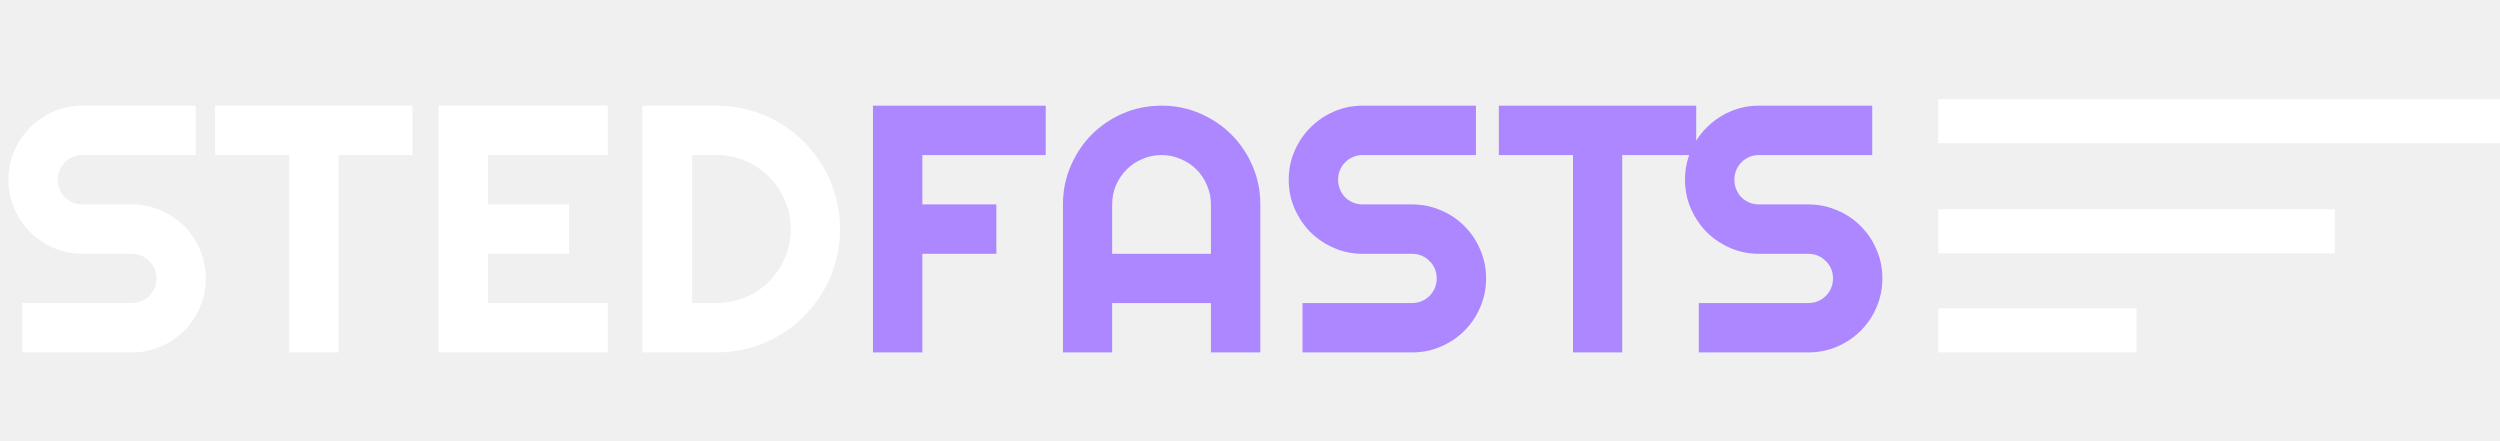
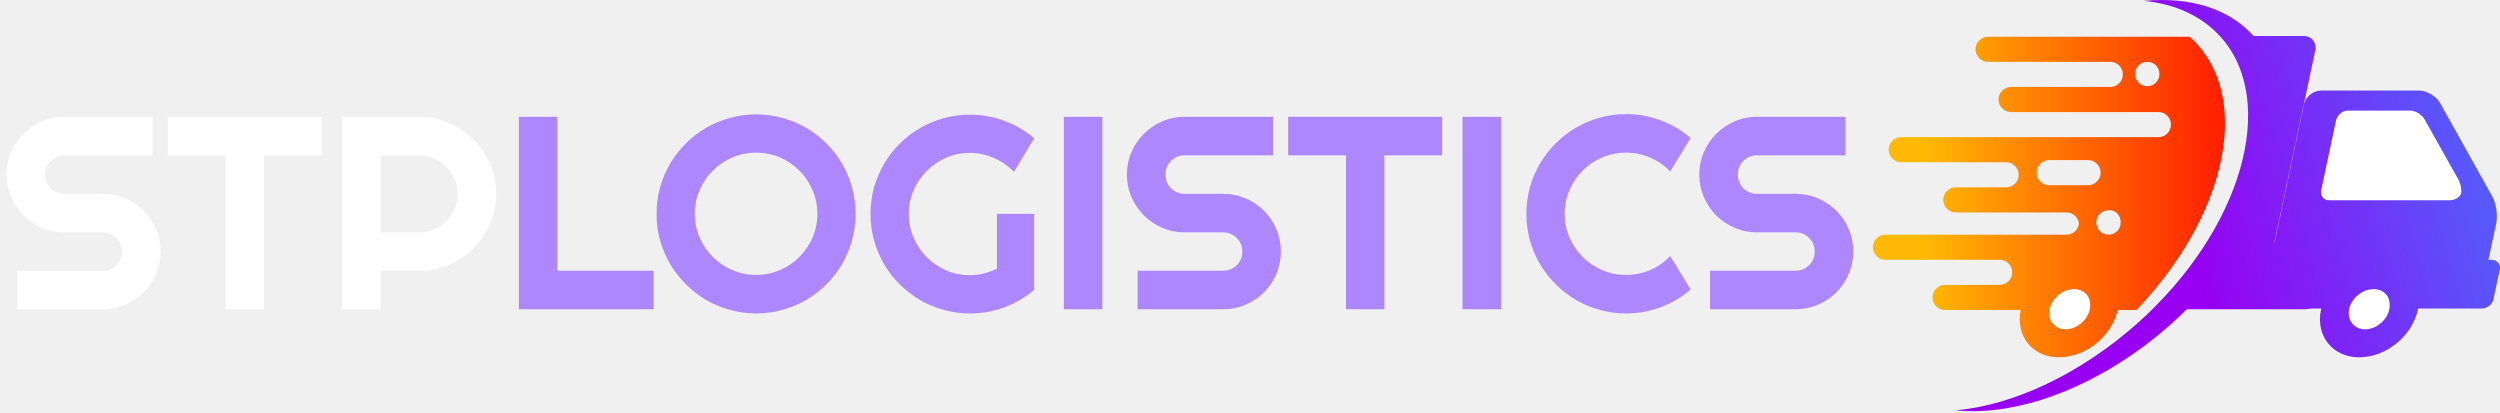
- <svg xmlns="http://www.w3.org/2000/svg" width="227" height="40" viewBox="0 0 227 40" fill="none">
-   <path d="M0.766 16.312C0.766 15.385 0.943 14.516 1.297 13.703C1.651 12.891 2.13 12.182 2.734 11.578C3.349 10.963 4.062 10.479 4.875 10.125C5.688 9.771 6.557 9.594 7.484 9.594H17.766V14.078H7.484C7.172 14.078 6.88 14.135 6.609 14.25C6.339 14.365 6.099 14.526 5.891 14.734C5.693 14.932 5.536 15.167 5.422 15.438C5.307 15.708 5.25 16 5.25 16.312C5.25 16.625 5.307 16.922 5.422 17.203C5.536 17.474 5.693 17.713 5.891 17.922C6.099 18.12 6.339 18.276 6.609 18.391C6.88 18.505 7.172 18.562 7.484 18.562H11.969C12.896 18.562 13.766 18.74 14.578 19.094C15.401 19.438 16.115 19.917 16.719 20.531C17.333 21.135 17.812 21.849 18.156 22.672C18.51 23.484 18.688 24.354 18.688 25.281C18.688 26.208 18.51 27.078 18.156 27.891C17.812 28.703 17.333 29.417 16.719 30.031C16.115 30.635 15.401 31.115 14.578 31.469C13.766 31.823 12.896 32 11.969 32H2.016V27.516H11.969C12.281 27.516 12.573 27.458 12.844 27.344C13.115 27.229 13.349 27.073 13.547 26.875C13.755 26.667 13.917 26.427 14.031 26.156C14.146 25.885 14.203 25.594 14.203 25.281C14.203 24.969 14.146 24.677 14.031 24.406C13.917 24.135 13.755 23.901 13.547 23.703C13.349 23.495 13.115 23.333 12.844 23.219C12.573 23.104 12.281 23.047 11.969 23.047H7.484C6.557 23.047 5.688 22.87 4.875 22.516C4.062 22.162 3.349 21.682 2.734 21.078C2.13 20.463 1.651 19.75 1.297 18.938C0.943 18.115 0.766 17.24 0.766 16.312ZM30.734 32H26.266V14.078H19.531V9.594H37.453V14.078H30.734V32ZM55.188 32H39.828V9.594H55.188V14.078H44.312V18.562H51.672V23.047H44.312V27.516H55.188V32ZM76.281 20.797C76.281 21.828 76.146 22.823 75.875 23.781C75.615 24.729 75.24 25.62 74.75 26.453C74.26 27.276 73.677 28.031 73 28.719C72.323 29.396 71.568 29.979 70.734 30.469C69.901 30.958 69.005 31.338 68.047 31.609C67.099 31.87 66.109 32 65.078 32H58.328V9.594H65.078C66.109 9.594 67.099 9.729 68.047 10C69.005 10.26 69.901 10.635 70.734 11.125C71.568 11.615 72.323 12.203 73 12.891C73.677 13.568 74.26 14.323 74.75 15.156C75.24 15.979 75.615 16.87 75.875 17.828C76.146 18.776 76.281 19.766 76.281 20.797ZM71.797 20.797C71.797 19.87 71.62 19 71.266 18.188C70.922 17.375 70.443 16.667 69.828 16.062C69.224 15.448 68.51 14.963 67.688 14.609C66.875 14.255 66.005 14.078 65.078 14.078H62.844V27.516H65.078C66.005 27.516 66.875 27.344 67.688 27C68.51 26.646 69.224 26.167 69.828 25.562C70.443 24.948 70.922 24.234 71.266 23.422C71.62 22.599 71.797 21.724 71.797 20.797Z" fill="white" />
-   <path d="M83.75 32H79.266V9.594H94.953V14.078H83.75V18.562H90.469V23.047H83.75V32ZM109.953 23.047V18.562C109.953 17.948 109.833 17.37 109.594 16.828C109.365 16.276 109.047 15.797 108.641 15.391C108.234 14.984 107.755 14.667 107.203 14.438C106.661 14.198 106.083 14.078 105.469 14.078C104.854 14.078 104.271 14.198 103.719 14.438C103.177 14.667 102.703 14.984 102.297 15.391C101.891 15.797 101.568 16.276 101.328 16.828C101.099 17.37 100.984 17.948 100.984 18.562V23.047H109.953ZM114.438 32H109.953V27.516H100.984V32H96.516V18.562C96.516 17.323 96.75 16.162 97.219 15.078C97.688 13.984 98.323 13.031 99.125 12.219C99.938 11.406 100.885 10.766 101.969 10.297C103.062 9.828 104.229 9.594 105.469 9.594C106.708 9.594 107.87 9.828 108.953 10.297C110.047 10.766 111 11.406 111.812 12.219C112.625 13.031 113.266 13.984 113.734 15.078C114.203 16.162 114.438 17.323 114.438 18.562V32ZM117.016 16.312C117.016 15.385 117.193 14.516 117.547 13.703C117.901 12.891 118.38 12.182 118.984 11.578C119.599 10.963 120.312 10.479 121.125 10.125C121.938 9.771 122.807 9.594 123.734 9.594H134.016V14.078H123.734C123.422 14.078 123.13 14.135 122.859 14.25C122.589 14.365 122.349 14.526 122.141 14.734C121.943 14.932 121.786 15.167 121.672 15.438C121.557 15.708 121.5 16 121.5 16.312C121.5 16.625 121.557 16.922 121.672 17.203C121.786 17.474 121.943 17.713 122.141 17.922C122.349 18.12 122.589 18.276 122.859 18.391C123.13 18.505 123.422 18.562 123.734 18.562H128.219C129.146 18.562 130.016 18.74 130.828 19.094C131.651 19.438 132.365 19.917 132.969 20.531C133.583 21.135 134.062 21.849 134.406 22.672C134.76 23.484 134.938 24.354 134.938 25.281C134.938 26.208 134.76 27.078 134.406 27.891C134.062 28.703 133.583 29.417 132.969 30.031C132.365 30.635 131.651 31.115 130.828 31.469C130.016 31.823 129.146 32 128.219 32H118.266V27.516H128.219C128.531 27.516 128.823 27.458 129.094 27.344C129.365 27.229 129.599 27.073 129.797 26.875C130.005 26.667 130.167 26.427 130.281 26.156C130.396 25.885 130.453 25.594 130.453 25.281C130.453 24.969 130.396 24.677 130.281 24.406C130.167 24.135 130.005 23.901 129.797 23.703C129.599 23.495 129.365 23.333 129.094 23.219C128.823 23.104 128.531 23.047 128.219 23.047H123.734C122.807 23.047 121.938 22.87 121.125 22.516C120.312 22.162 119.599 21.682 118.984 21.078C118.38 20.463 117.901 19.75 117.547 18.938C117.193 18.115 117.016 17.24 117.016 16.312ZM147.297 32H142.828V14.078H136.094V9.594H154.016V14.078H147.297V32ZM152.998 16.312C152.998 15.385 153.175 14.516 153.529 13.703C153.884 12.891 154.363 12.182 154.967 11.578C155.581 10.963 156.295 10.479 157.107 10.125C157.92 9.771 158.79 9.594 159.717 9.594H169.998V14.078H159.717C159.404 14.078 159.113 14.135 158.842 14.25C158.571 14.365 158.331 14.526 158.123 14.734C157.925 14.932 157.769 15.167 157.654 15.438C157.54 15.708 157.482 16 157.482 16.312C157.482 16.625 157.54 16.922 157.654 17.203C157.769 17.474 157.925 17.713 158.123 17.922C158.331 18.12 158.571 18.276 158.842 18.391C159.113 18.505 159.404 18.562 159.717 18.562H164.201C165.128 18.562 165.998 18.74 166.811 19.094C167.634 19.438 168.347 19.917 168.951 20.531C169.566 21.135 170.045 21.849 170.389 22.672C170.743 23.484 170.92 24.354 170.92 25.281C170.92 26.208 170.743 27.078 170.389 27.891C170.045 28.703 169.566 29.417 168.951 30.031C168.347 30.635 167.634 31.115 166.811 31.469C165.998 31.823 165.128 32 164.201 32H154.248V27.516H164.201C164.514 27.516 164.805 27.458 165.076 27.344C165.347 27.229 165.581 27.073 165.779 26.875C165.988 26.667 166.149 26.427 166.264 26.156C166.378 25.885 166.436 25.594 166.436 25.281C166.436 24.969 166.378 24.677 166.264 24.406C166.149 24.135 165.988 23.901 165.779 23.703C165.581 23.495 165.347 23.333 165.076 23.219C164.805 23.104 164.514 23.047 164.201 23.047H159.717C158.79 23.047 157.92 22.87 157.107 22.516C156.295 22.162 155.581 21.682 154.967 21.078C154.363 20.463 153.884 19.75 153.529 18.938C153.175 18.115 152.998 17.24 152.998 16.312Z" fill="#AC87FF" />
-   <line x1="176" y1="11" x2="227" y2="11" stroke="white" stroke-width="4" />
-   <line x1="176" y1="21" x2="212" y2="21" stroke="white" stroke-width="4" />
-   <line x1="176" y1="30" x2="194" y2="30" stroke="white" stroke-width="4" />
+ <svg xmlns="http://www.w3.org/2000/svg" width="291" height="48" viewBox="0 0 291 48" fill="none">
+   <path d="M0.766 20.312C0.766 19.385 0.943 18.516 1.297 17.703C1.651 16.891 2.13 16.182 2.734 15.578C3.349 14.963 4.062 14.479 4.875 14.125C5.688 13.771 6.557 13.594 7.484 13.594H17.766V18.078H7.484C7.172 18.078 6.88 18.135 6.609 18.25C6.339 18.365 6.099 18.526 5.891 18.734C5.693 18.932 5.536 19.167 5.422 19.438C5.307 19.708 5.25 20 5.25 20.312C5.25 20.625 5.307 20.922 5.422 21.203C5.536 21.474 5.693 21.713 5.891 21.922C6.099 22.12 6.339 22.276 6.609 22.391C6.88 22.505 7.172 22.562 7.484 22.562H11.969C12.896 22.562 13.766 22.74 14.578 23.094C15.401 23.438 16.115 23.917 16.719 24.531C17.333 25.135 17.812 25.849 18.156 26.672C18.51 27.484 18.688 28.354 18.688 29.281C18.688 30.208 18.51 31.078 18.156 31.891C17.812 32.703 17.333 33.417 16.719 34.031C16.115 34.635 15.401 35.115 14.578 35.469C13.766 35.823 12.896 36 11.969 36H2.016V31.516H11.969C12.281 31.516 12.573 31.458 12.844 31.344C13.115 31.229 13.349 31.073 13.547 30.875C13.755 30.667 13.917 30.427 14.031 30.156C14.146 29.885 14.203 29.594 14.203 29.281C14.203 28.969 14.146 28.677 14.031 28.406C13.917 28.135 13.755 27.901 13.547 27.703C13.349 27.495 13.115 27.333 12.844 27.219C12.573 27.104 12.281 27.047 11.969 27.047H7.484C6.557 27.047 5.688 26.87 4.875 26.516C4.062 26.162 3.349 25.682 2.734 25.078C2.13 24.463 1.651 23.75 1.297 22.938C0.943 22.115 0.766 21.24 0.766 20.312ZM30.734 36H26.266V18.078H19.531V13.594H37.453V18.078H30.734V36ZM44.312 18.078V27.047H48.797C49.411 27.047 49.99 26.932 50.531 26.703C51.073 26.463 51.547 26.141 51.953 25.734C52.359 25.328 52.677 24.854 52.906 24.312C53.146 23.76 53.266 23.177 53.266 22.562C53.266 21.948 53.146 21.37 52.906 20.828C52.677 20.276 52.359 19.797 51.953 19.391C51.547 18.984 51.073 18.667 50.531 18.438C49.99 18.198 49.411 18.078 48.797 18.078H44.312ZM44.312 36H39.828V13.594H48.797C49.62 13.594 50.411 13.703 51.172 13.922C51.932 14.13 52.641 14.432 53.297 14.828C53.964 15.213 54.568 15.682 55.109 16.234C55.661 16.776 56.13 17.38 56.516 18.047C56.911 18.713 57.214 19.427 57.422 20.188C57.641 20.948 57.75 21.74 57.75 22.562C57.75 23.792 57.516 24.953 57.047 26.047C56.578 27.13 55.938 28.078 55.125 28.891C54.312 29.703 53.359 30.344 52.266 30.812C51.182 31.281 50.026 31.516 48.797 31.516H44.312V36Z" fill="white" />
+   <path d="M76.078 36H60.391V13.594H64.875V31.516H76.078V36ZM99.594 24.891C99.594 25.953 99.453 26.979 99.172 27.969C98.901 28.948 98.516 29.87 98.016 30.734C97.516 31.588 96.912 32.37 96.203 33.078C95.495 33.786 94.713 34.396 93.859 34.906C93.005 35.406 92.083 35.792 91.094 36.062C90.104 36.344 89.078 36.484 88.016 36.484C86.953 36.484 85.927 36.344 84.938 36.062C83.958 35.792 83.037 35.406 82.172 34.906C81.318 34.396 80.537 33.786 79.828 33.078C79.12 32.37 78.51 31.588 78 30.734C77.5 29.87 77.109 28.948 76.828 27.969C76.557 26.979 76.422 25.953 76.422 24.891C76.422 23.828 76.557 22.802 76.828 21.812C77.109 20.823 77.5 19.901 78 19.047C78.51 18.193 79.12 17.412 79.828 16.703C80.537 15.995 81.318 15.391 82.172 14.891C83.037 14.391 83.958 14.005 84.938 13.734C85.927 13.453 86.953 13.312 88.016 13.312C89.078 13.312 90.104 13.453 91.094 13.734C92.083 14.005 93.005 14.391 93.859 14.891C94.713 15.391 95.495 15.995 96.203 16.703C96.912 17.412 97.516 18.193 98.016 19.047C98.516 19.901 98.901 20.823 99.172 21.812C99.453 22.802 99.594 23.828 99.594 24.891ZM95.141 24.891C95.141 23.912 94.953 22.99 94.578 22.125C94.203 21.25 93.693 20.495 93.047 19.859C92.412 19.213 91.656 18.703 90.781 18.328C89.917 17.953 88.995 17.766 88.016 17.766C87.026 17.766 86.099 17.953 85.234 18.328C84.37 18.703 83.615 19.213 82.969 19.859C82.323 20.495 81.812 21.25 81.438 22.125C81.062 22.99 80.875 23.912 80.875 24.891C80.875 25.87 81.062 26.792 81.438 27.656C81.812 28.51 82.323 29.26 82.969 29.906C83.615 30.552 84.37 31.062 85.234 31.438C86.099 31.812 87.026 32 88.016 32C88.995 32 89.917 31.812 90.781 31.438C91.656 31.062 92.412 30.552 93.047 29.906C93.693 29.26 94.203 28.51 94.578 27.656C94.953 26.792 95.141 25.87 95.141 24.891ZM120.375 33.734C119.333 34.62 118.172 35.302 116.891 35.781C115.609 36.25 114.276 36.484 112.891 36.484C111.828 36.484 110.802 36.344 109.812 36.062C108.833 35.792 107.917 35.406 107.062 34.906C106.208 34.396 105.427 33.792 104.719 33.094C104.01 32.385 103.406 31.604 102.906 30.75C102.406 29.885 102.016 28.958 101.734 27.969C101.464 26.979 101.328 25.953 101.328 24.891C101.328 23.828 101.464 22.807 101.734 21.828C102.016 20.849 102.406 19.932 102.906 19.078C103.406 18.213 104.01 17.432 104.719 16.734C105.427 16.026 106.208 15.422 107.062 14.922C107.917 14.422 108.833 14.037 109.812 13.766C110.802 13.484 111.828 13.344 112.891 13.344C114.276 13.344 115.609 13.583 116.891 14.062C118.172 14.531 119.333 15.208 120.375 16.094L118.031 20C117.354 19.312 116.573 18.776 115.688 18.391C114.802 17.995 113.87 17.797 112.891 17.797C111.911 17.797 110.99 17.984 110.125 18.359C109.271 18.734 108.521 19.245 107.875 19.891C107.229 20.526 106.719 21.276 106.344 22.141C105.969 22.995 105.781 23.912 105.781 24.891C105.781 25.88 105.969 26.807 106.344 27.672C106.719 28.537 107.229 29.292 107.875 29.938C108.521 30.583 109.271 31.094 110.125 31.469C110.99 31.844 111.911 32.031 112.891 32.031C113.453 32.031 114 31.963 114.531 31.828C115.062 31.693 115.568 31.505 116.047 31.266V24.891H120.375V33.734ZM128.312 36H123.828V13.594H128.312V36ZM131.172 20.312C131.172 19.385 131.349 18.516 131.703 17.703C132.057 16.891 132.536 16.182 133.141 15.578C133.755 14.963 134.469 14.479 135.281 14.125C136.094 13.771 136.964 13.594 137.891 13.594H148.172V18.078H137.891C137.578 18.078 137.286 18.135 137.016 18.25C136.745 18.365 136.505 18.526 136.297 18.734C136.099 18.932 135.943 19.167 135.828 19.438C135.714 19.708 135.656 20 135.656 20.312C135.656 20.625 135.714 20.922 135.828 21.203C135.943 21.474 136.099 21.713 136.297 21.922C136.505 22.12 136.745 22.276 137.016 22.391C137.286 22.505 137.578 22.562 137.891 22.562H142.375C143.302 22.562 144.172 22.74 144.984 23.094C145.807 23.438 146.521 23.917 147.125 24.531C147.74 25.135 148.219 25.849 148.562 26.672C148.917 27.484 149.094 28.354 149.094 29.281C149.094 30.208 148.917 31.078 148.562 31.891C148.219 32.703 147.74 33.417 147.125 34.031C146.521 34.635 145.807 35.115 144.984 35.469C144.172 35.823 143.302 36 142.375 36H132.422V31.516H142.375C142.688 31.516 142.979 31.458 143.25 31.344C143.521 31.229 143.755 31.073 143.953 30.875C144.161 30.667 144.323 30.427 144.438 30.156C144.552 29.885 144.609 29.594 144.609 29.281C144.609 28.969 144.552 28.677 144.438 28.406C144.323 28.135 144.161 27.901 143.953 27.703C143.755 27.495 143.521 27.333 143.25 27.219C142.979 27.104 142.688 27.047 142.375 27.047H137.891C136.964 27.047 136.094 26.87 135.281 26.516C134.469 26.162 133.755 25.682 133.141 25.078C132.536 24.463 132.057 23.75 131.703 22.938C131.349 22.115 131.172 21.24 131.172 20.312ZM161.141 36H156.672V18.078H149.938V13.594H167.859V18.078H161.141V36ZM174.719 36H170.234V13.594H174.719V36ZM196.781 33.703C195.74 34.599 194.573 35.286 193.281 35.766C191.99 36.245 190.651 36.484 189.266 36.484C188.203 36.484 187.177 36.344 186.188 36.062C185.208 35.792 184.286 35.406 183.422 34.906C182.568 34.396 181.786 33.786 181.078 33.078C180.37 32.37 179.76 31.588 179.25 30.734C178.75 29.87 178.359 28.948 178.078 27.969C177.807 26.979 177.672 25.953 177.672 24.891C177.672 23.828 177.807 22.802 178.078 21.812C178.359 20.823 178.75 19.901 179.25 19.047C179.76 18.182 180.37 17.396 181.078 16.688C181.786 15.979 182.568 15.375 183.422 14.875C184.286 14.365 185.208 13.974 186.188 13.703C187.177 13.422 188.203 13.281 189.266 13.281C190.651 13.281 191.99 13.521 193.281 14C194.573 14.469 195.74 15.156 196.781 16.062L194.406 19.969C193.75 19.26 192.974 18.719 192.078 18.344C191.182 17.958 190.245 17.766 189.266 17.766C188.276 17.766 187.349 17.953 186.484 18.328C185.62 18.703 184.865 19.213 184.219 19.859C183.573 20.495 183.062 21.25 182.688 22.125C182.312 22.99 182.125 23.912 182.125 24.891C182.125 25.87 182.312 26.792 182.688 27.656C183.062 28.51 183.573 29.26 184.219 29.906C184.865 30.552 185.62 31.062 186.484 31.438C187.349 31.812 188.276 32 189.266 32C190.245 32 191.182 31.812 192.078 31.438C192.974 31.052 193.75 30.505 194.406 29.797L196.781 33.703ZM197.797 20.312C197.797 19.385 197.974 18.516 198.328 17.703C198.682 16.891 199.161 16.182 199.766 15.578C200.38 14.963 201.094 14.479 201.906 14.125C202.719 13.771 203.589 13.594 204.516 13.594H214.797V18.078H204.516C204.203 18.078 203.911 18.135 203.641 18.25C203.37 18.365 203.13 18.526 202.922 18.734C202.724 18.932 202.568 19.167 202.453 19.438C202.339 19.708 202.281 20 202.281 20.312C202.281 20.625 202.339 20.922 202.453 21.203C202.568 21.474 202.724 21.713 202.922 21.922C203.13 22.12 203.37 22.276 203.641 22.391C203.911 22.505 204.203 22.562 204.516 22.562H209C209.927 22.562 210.797 22.74 211.609 23.094C212.432 23.438 213.146 23.917 213.75 24.531C214.365 25.135 214.844 25.849 215.188 26.672C215.542 27.484 215.719 28.354 215.719 29.281C215.719 30.208 215.542 31.078 215.188 31.891C214.844 32.703 214.365 33.417 213.75 34.031C213.146 34.635 212.432 35.115 211.609 35.469C210.797 35.823 209.927 36 209 36H199.047V31.516H209C209.312 31.516 209.604 31.458 209.875 31.344C210.146 31.229 210.38 31.073 210.578 30.875C210.786 30.667 210.948 30.427 211.062 30.156C211.177 29.885 211.234 29.594 211.234 29.281C211.234 28.969 211.177 28.677 211.062 28.406C210.948 28.135 210.786 27.901 210.578 27.703C210.38 27.495 210.146 27.333 209.875 27.219C209.604 27.104 209.312 27.047 209 27.047H204.516C203.589 27.047 202.719 26.87 201.906 26.516C201.094 26.162 200.38 25.682 199.766 25.078C199.161 24.463 198.682 23.75 198.328 22.938C197.974 22.115 197.797 21.24 197.797 20.312Z" fill="#AC87FF" />
+   <path d="M232.799 30.237C233.551 30.237 234.22 30.905 234.22 31.656V31.74C234.22 32.491 233.551 33.159 232.799 33.159H228.117H226.361C225.608 33.159 224.939 33.827 224.939 34.578V34.661C224.939 35.413 225.608 36.081 226.361 36.081H229.203H248.684C258.8 25.479 262.061 12.206 255.791 5.194C255.54 4.86 255.205 4.61 254.871 4.276H249.353H244.002H231.377C230.625 4.276 229.956 4.944 229.956 5.695V5.778C229.956 6.53 230.625 7.198 231.377 7.198H241.745H245.674C246.427 7.198 247.095 7.865 247.095 8.617V8.7C247.095 9.451 246.427 10.119 245.674 10.119H241.159H234.053C233.3 10.119 232.631 10.787 232.631 11.538V11.622C232.631 12.373 233.3 13.041 234.053 13.041H240.574H251.276C252.028 13.041 252.697 13.709 252.697 14.46V14.544C252.697 15.295 252.028 15.963 251.276 15.963H239.905H221.261C220.508 15.963 219.839 16.631 219.839 17.382V17.465C219.839 18.217 220.508 18.884 221.261 18.884H231.712H233.551C234.303 18.884 234.972 19.552 234.972 20.303V20.387C234.972 21.138 234.303 21.806 233.551 21.806H231.712H227.615C226.862 21.806 226.194 22.474 226.194 23.225V23.309C226.194 24.06 226.862 24.728 227.615 24.728H238.066H240.574C241.327 24.728 241.995 25.396 241.995 26.147V25.896C241.995 26.648 241.327 27.316 240.574 27.316H237.397H219.421C218.669 27.316 218 27.983 218 28.735V28.818C218 29.569 218.669 30.237 219.421 30.237H219.589H228.785H232.799V30.237ZM249.938 10.036C249.102 10.036 248.517 9.368 248.517 8.617C248.517 7.782 249.186 7.198 249.938 7.198C250.774 7.198 251.359 7.865 251.359 8.617C251.359 9.368 250.774 10.036 249.938 10.036ZM246.845 25.896C246.845 26.731 246.176 27.316 245.423 27.316C244.587 27.316 244.002 26.648 244.002 25.896C244.002 25.062 244.671 24.477 245.423 24.477C246.259 24.394 246.845 25.062 246.845 25.896ZM238.484 21.556C237.731 21.556 237.063 20.888 237.063 20.137V20.053C237.063 19.302 237.731 18.634 238.484 18.634H243.082C243.835 18.634 244.504 19.302 244.504 20.053V20.137C244.504 20.888 243.835 21.556 243.082 21.556H238.484Z" fill="url(#paint0_linear)" />
+   <path d="M269.92 28.234H264.737L269.502 5.862C269.669 4.944 269.084 4.192 268.165 4.192H258.884C259.219 4.443 259.469 4.777 259.804 5.111C266.074 12.123 262.814 25.396 252.697 35.997H268.332C269.251 35.997 270.171 35.246 270.338 34.328L271.258 29.903C271.425 28.985 270.84 28.234 269.92 28.234Z" fill="url(#paint1_linear)" />
+   <path d="M289.986 30.237H289.652L290.571 25.98C290.739 25.062 290.571 23.643 290.07 22.808L284.05 12.039C283.632 11.204 282.461 10.537 281.542 10.537H270.171C269.251 10.537 268.332 11.288 268.165 12.206L263.483 34.244C263.315 35.162 263.901 35.914 264.82 35.914H286.809C286.893 35.914 286.893 35.914 286.976 35.914C287.06 35.914 287.06 35.914 287.143 35.914H288.899C289.484 35.914 290.153 35.413 290.237 34.828L290.989 31.323C291.073 30.738 290.655 30.237 289.986 30.237Z" fill="url(#paint2_linear)" />
+   <path d="M286.475 22.474C286.391 22.891 285.806 23.309 285.137 23.309H271.091C270.506 23.309 270.088 22.808 270.171 22.223L271.927 13.959C272.094 13.375 272.679 12.874 273.265 12.874H280.538C281.124 12.874 281.876 13.291 282.211 13.876L286.057 20.721C286.391 21.222 286.558 22.056 286.475 22.474Z" fill="white" />
+   <path d="M281.458 35.997C280.789 39.086 277.779 41.59 274.602 41.59C271.509 41.59 269.502 39.086 270.171 35.997C270.84 32.908 273.85 30.404 277.027 30.404C280.12 30.404 282.043 32.908 281.458 35.997Z" fill="url(#paint3_linear)" />
+   <path d="M278.114 35.997C277.863 37.249 276.609 38.334 275.271 38.334C274.017 38.334 273.181 37.249 273.432 35.997C273.683 34.745 274.937 33.66 276.274 33.66C277.612 33.66 278.365 34.661 278.114 35.997Z" fill="white" />
+   <path d="M246.51 35.997C245.841 39.086 242.831 41.59 239.654 41.59C236.561 41.59 234.554 39.086 235.223 35.997C235.892 32.908 238.902 30.404 242.079 30.404C245.172 30.404 247.179 32.908 246.51 35.997Z" fill="url(#paint4_linear)" />
+   <path d="M243.25 35.997C242.999 37.249 241.745 38.334 240.407 38.334C239.153 38.334 238.317 37.249 238.567 35.997C238.818 34.745 240.072 33.66 241.41 33.66C242.748 33.66 243.5 34.661 243.25 35.997Z" fill="white" />
+   <path d="M252.864 37.583C244.754 44.846 235.14 48.519 227.615 47.767C234.304 47.183 242.079 43.594 248.851 37.583C260.974 26.731 265.238 11.789 258.466 4.276C256.292 1.855 253.115 0.436 249.52 0.102C254.787 -0.399 259.469 0.937 262.396 4.276C269.335 11.789 264.987 26.648 252.864 37.583Z" fill="url(#paint5_linear)" />
+   <defs>
+     <linearGradient id="paint0_linear" x1="271.091" y1="20.105" x2="216.465" y2="20.105" gradientUnits="userSpaceOnUse">
+       <stop offset="0.124" stop-color="#FE0600" />
+       <stop offset="0.862" stop-color="#FFB904" />
+     </linearGradient>
+     <linearGradient id="paint1_linear" x1="253.021" y1="23.279" x2="298.602" y2="9.726" gradientUnits="userSpaceOnUse">
+       <stop stop-color="#9700F2" />
+       <stop offset="1" stop-color="#3F7AFF" />
+     </linearGradient>
+     <linearGradient id="paint2_linear" x1="255.166" y1="30.492" x2="300.747" y2="16.939" gradientUnits="userSpaceOnUse">
+       <stop stop-color="#9700F2" />
+       <stop offset="1" stop-color="#3F7AFF" />
+     </linearGradient>
+     <linearGradient id="paint3_linear" x1="258.336" y1="41.153" x2="303.917" y2="27.6" gradientUnits="userSpaceOnUse">
+       <stop stop-color="#9700F2" />
+       <stop offset="1" stop-color="#3F7AFF" />
+     </linearGradient>
+     <linearGradient id="paint4_linear" x1="271.091" y1="35.979" x2="216.465" y2="35.979" gradientUnits="userSpaceOnUse">
+       <stop offset="0.124" stop-color="#FE0600" />
+       <stop offset="0.862" stop-color="#FFB904" />
+     </linearGradient>
+     <linearGradient id="paint5_linear" x1="252.273" y1="20.764" x2="297.854" y2="7.211" gradientUnits="userSpaceOnUse">
+       <stop stop-color="#9700F2" />
+       <stop offset="1" stop-color="#3F7AFF" />
+     </linearGradient>
+   </defs>
</svg>
